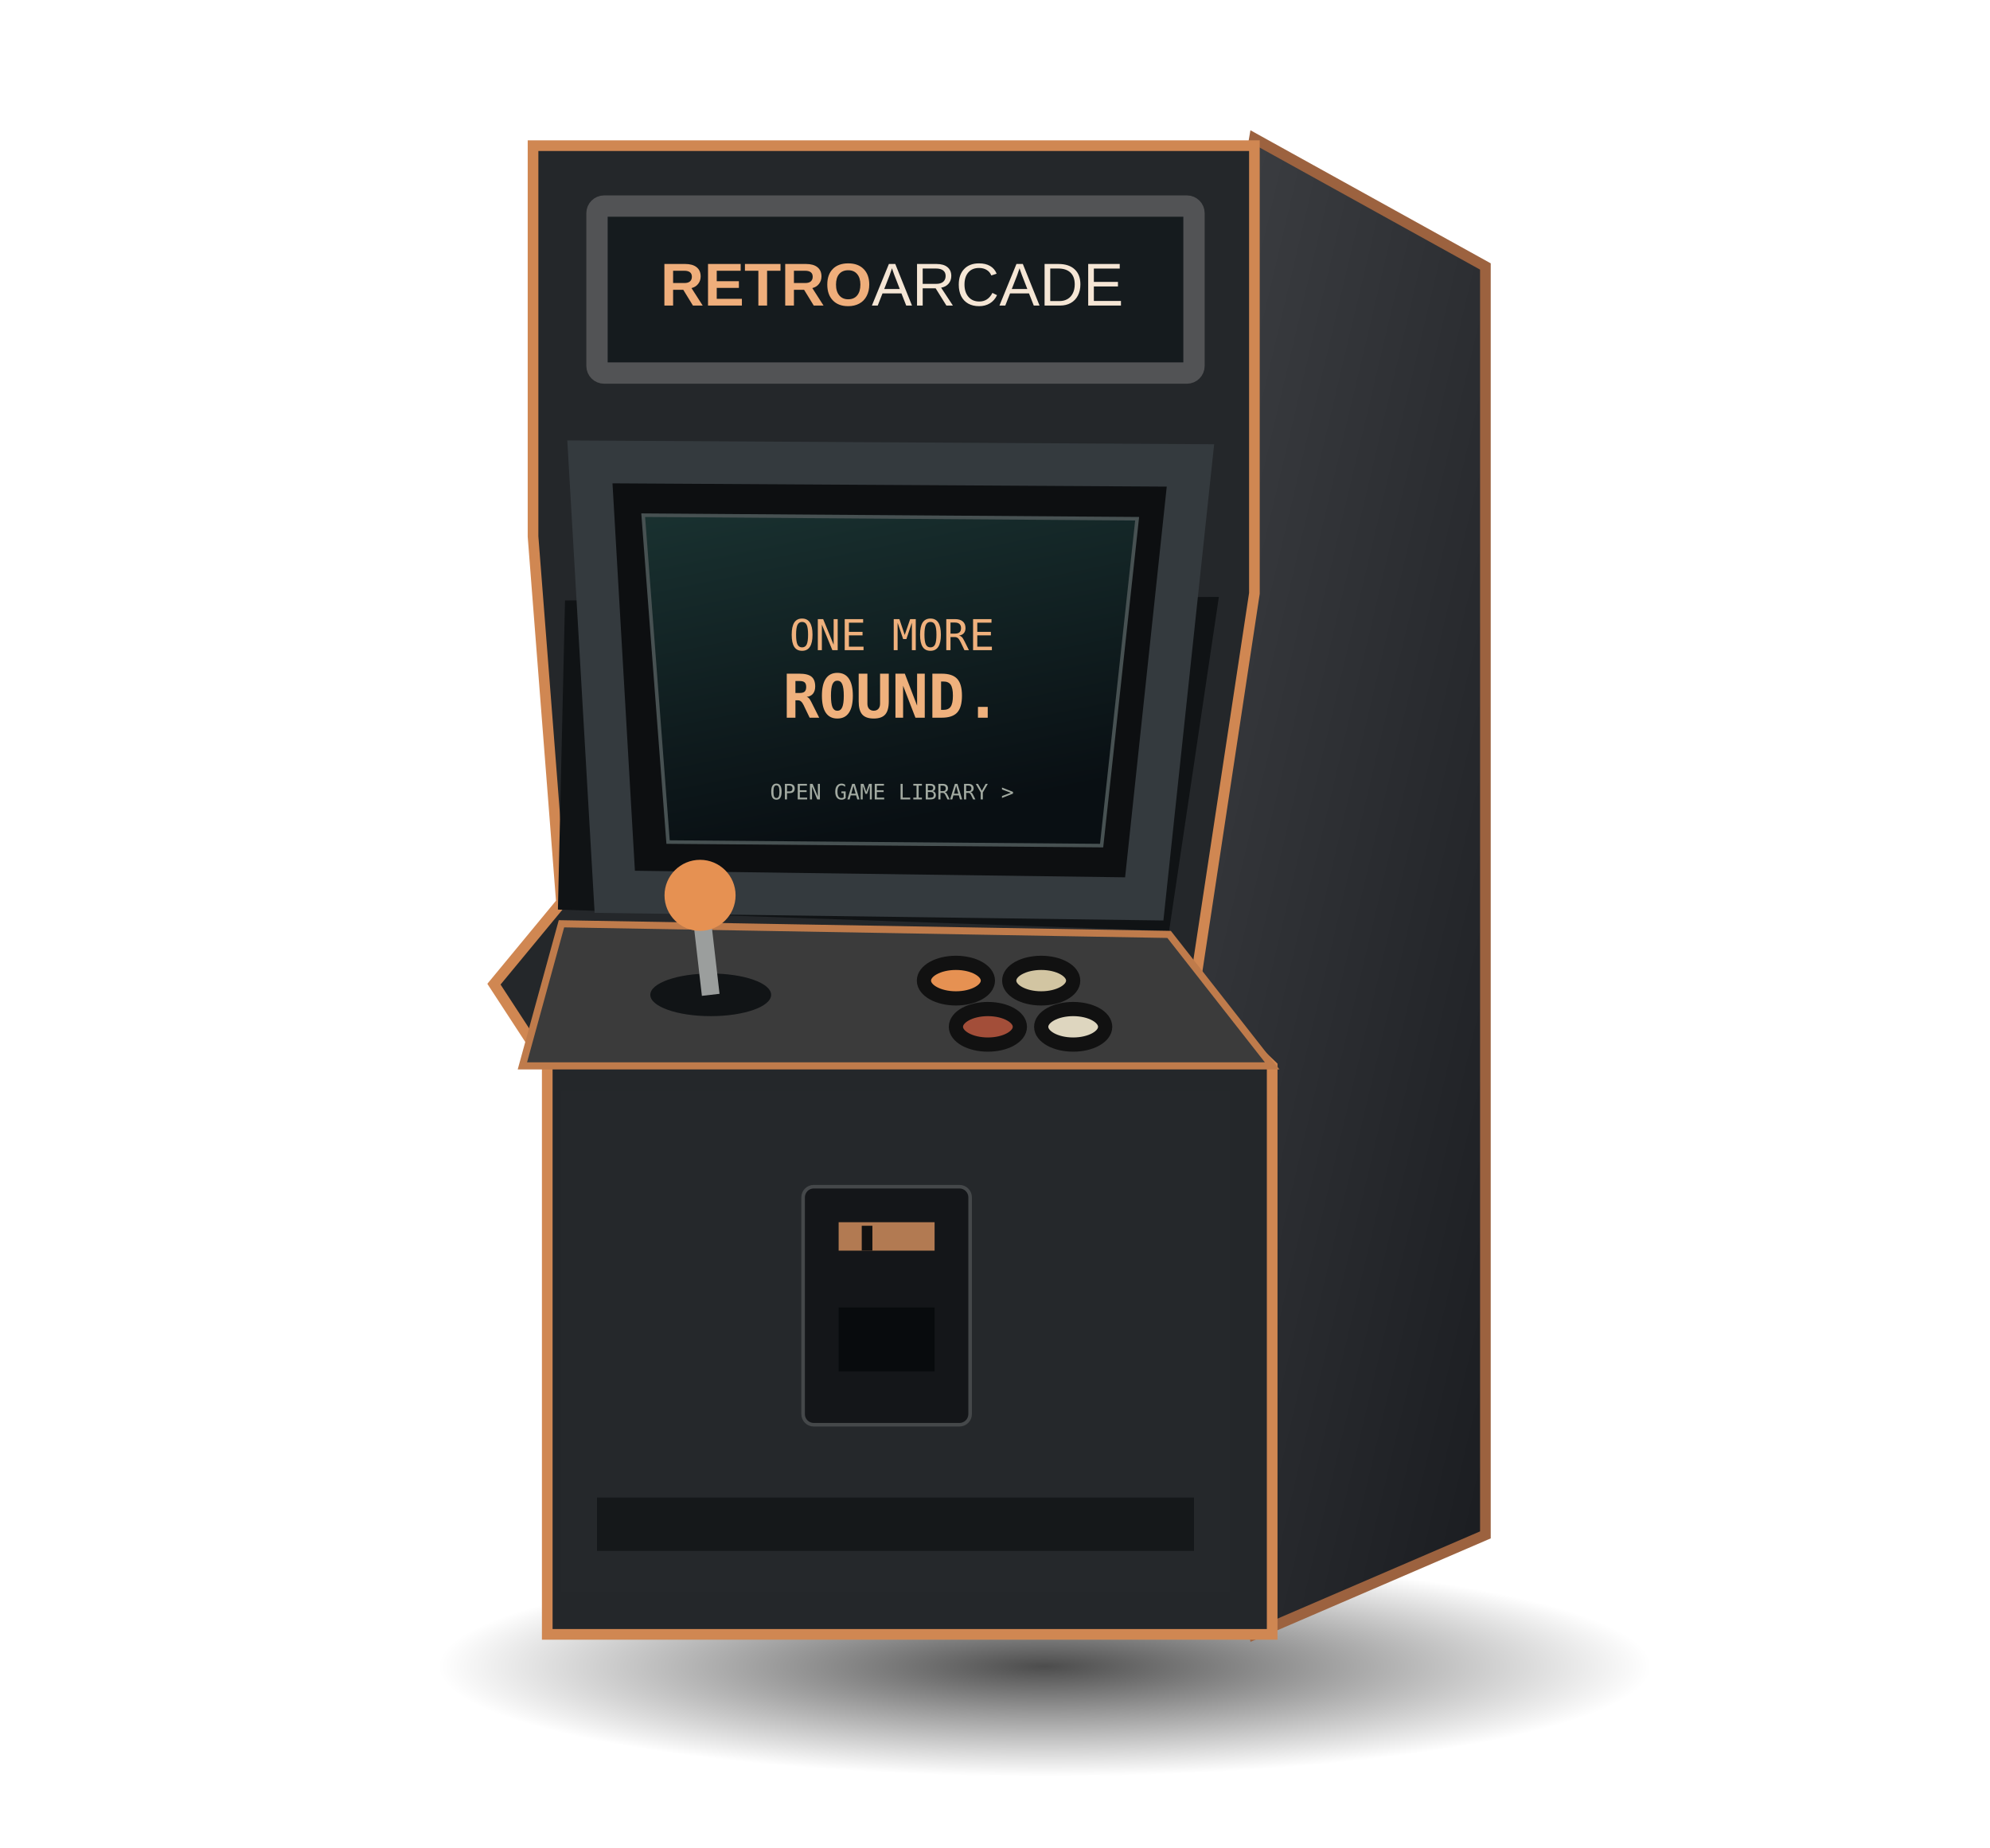
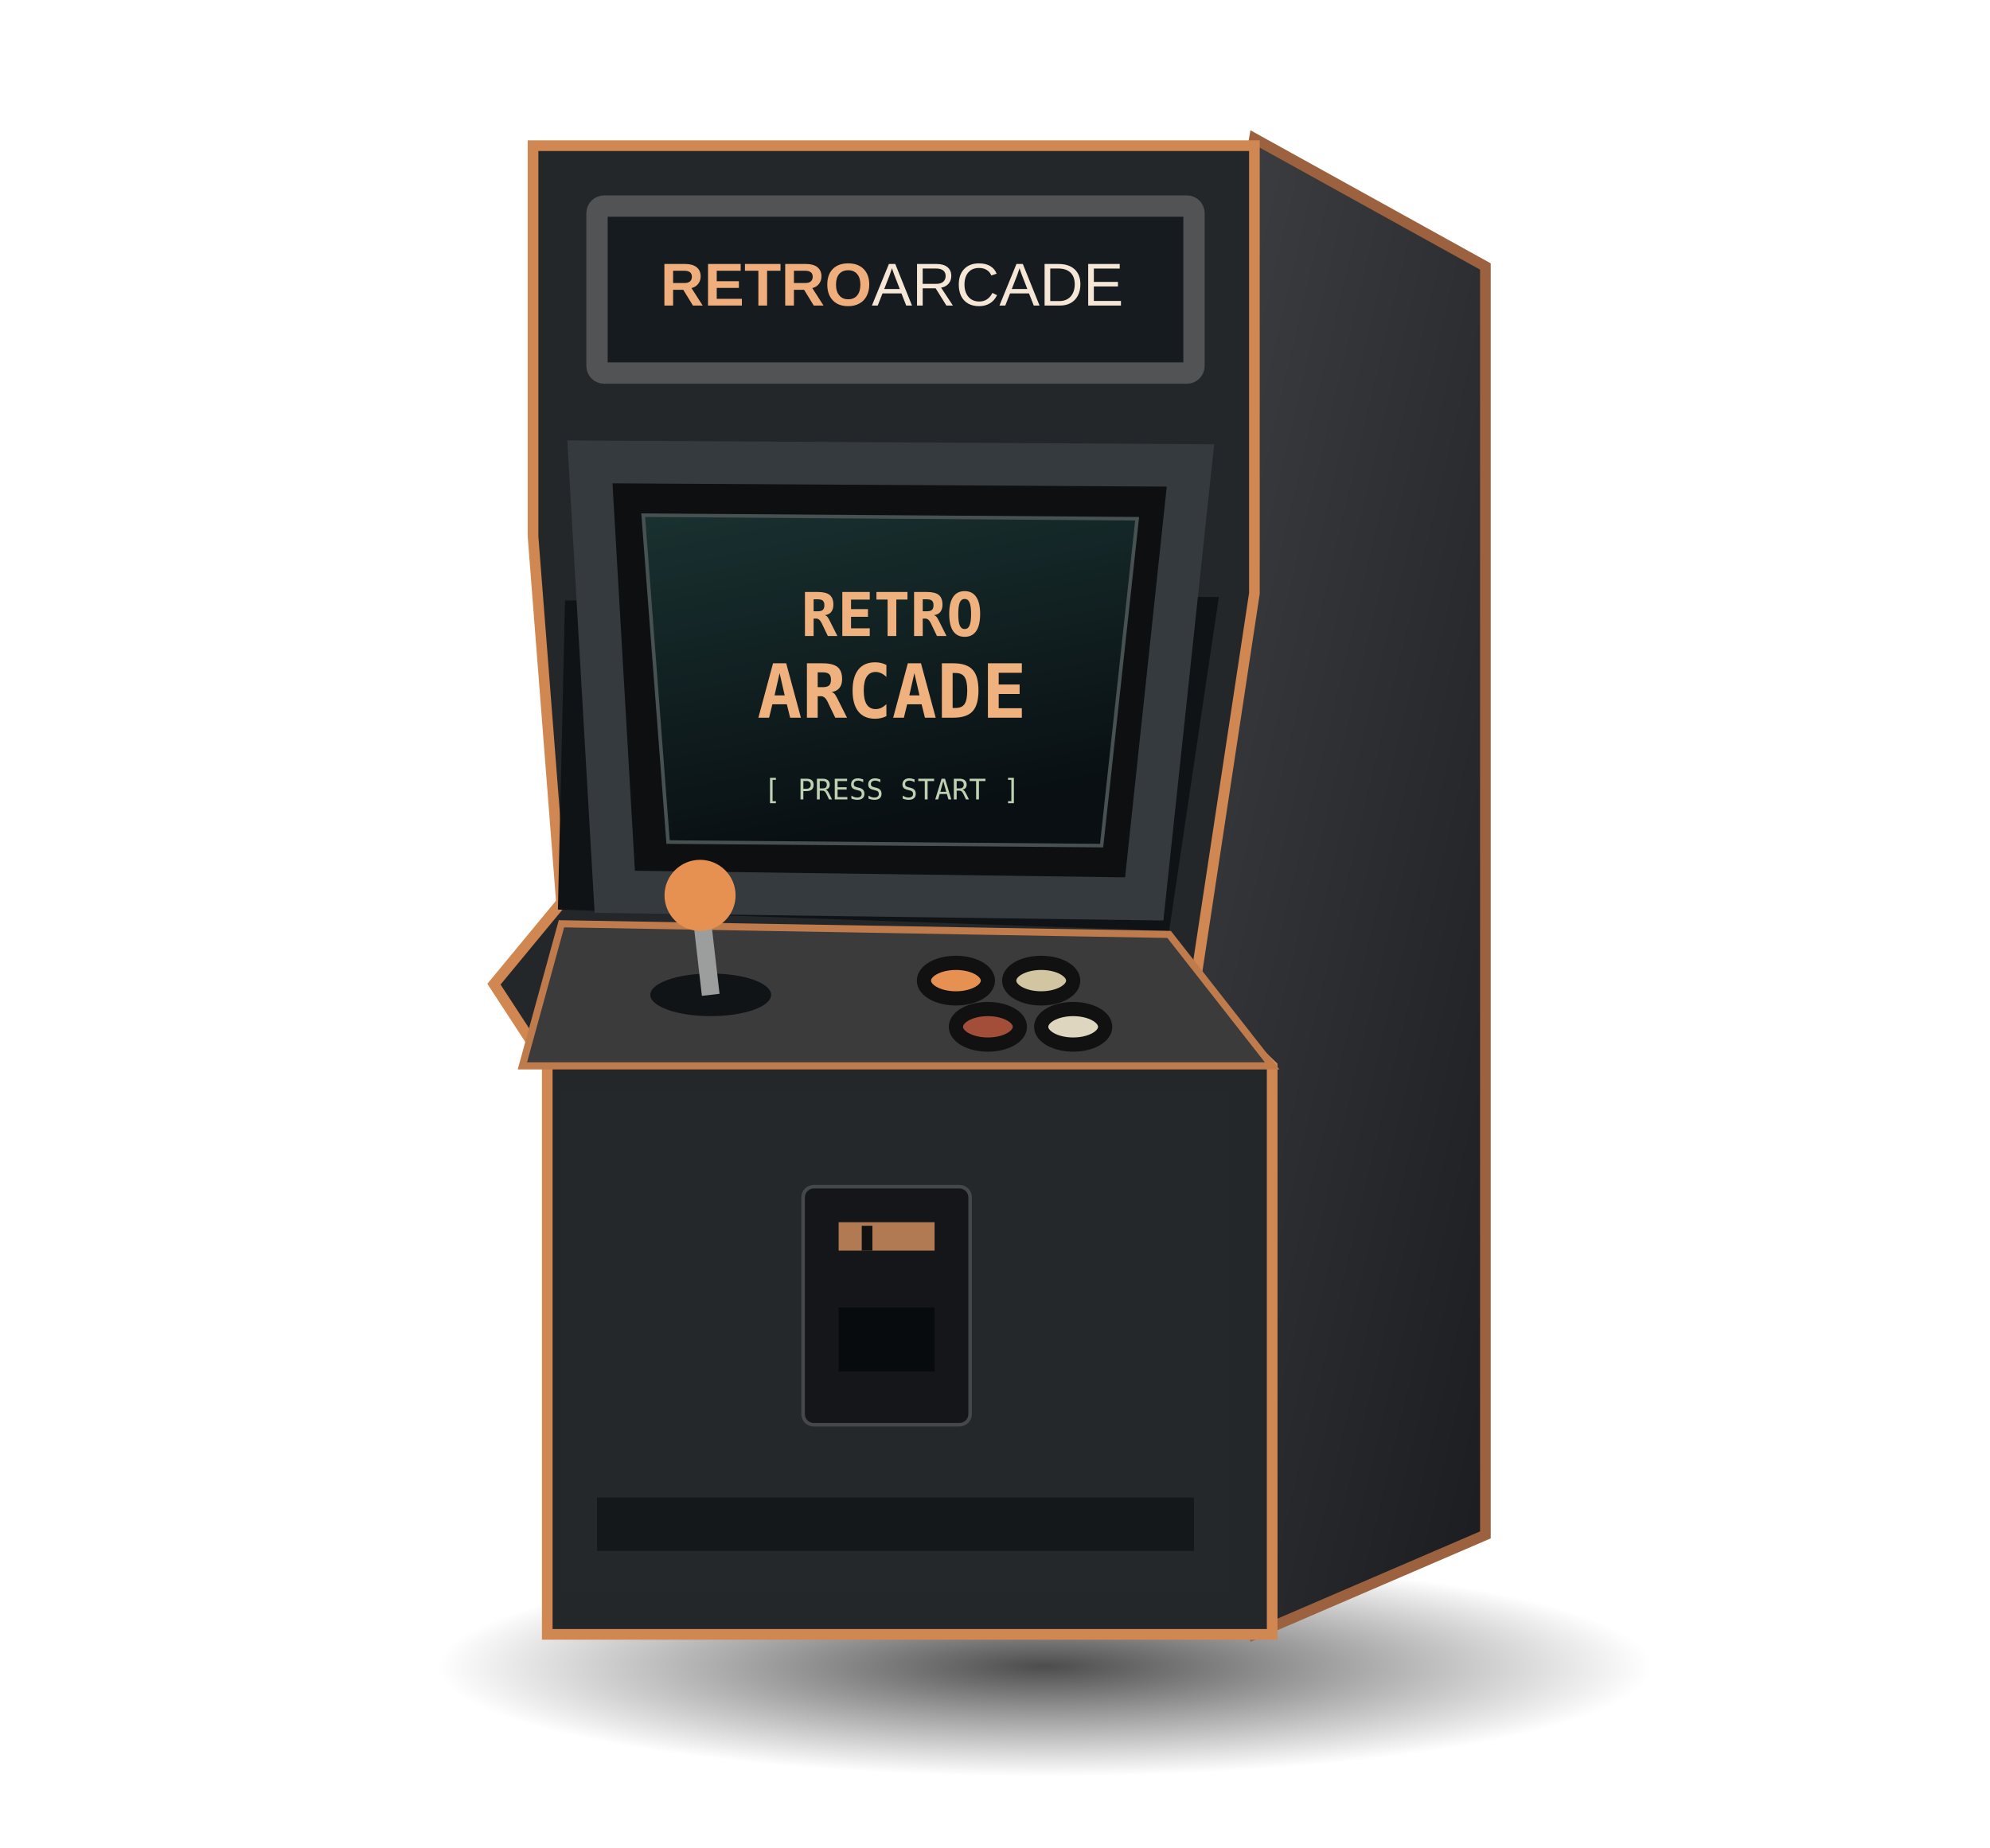
<svg xmlns="http://www.w3.org/2000/svg" viewBox="0 0 560 520" role="img" aria-labelledby="title">
  <defs>
    <linearGradient id="side" x2="1" y2="1">
      <stop stop-color="#414347" />
      <stop offset="1" stop-color="#1a1c20" />
    </linearGradient>
    <linearGradient id="glass" x2=".3" y2="1">
      <stop stop-color="#193130" />
      <stop offset="1" stop-color="#090f13" />
    </linearGradient>
    <radialGradient id="shadow">
      <stop stop-opacity=".7" />
      <stop offset="1" stop-opacity="0" />
    </radialGradient>
  </defs>
  <ellipse cx="294" cy="469" rx="171" ry="31" fill="url(#shadow)" />
  <path d="m353 39 65 36v357l-65 28-34-165 9-111z" fill="url(#side)" stroke="#9c623f" stroke-width="3" />
  <path d="M150 41h203v126l-17 112 22 21v160H154V300l-15-23 19-23-8-103Z" fill="#24272a" stroke="#d08752" stroke-width="3" />
  <path d="m159 169 184-1-14 94-172-6Z" fill="#101315" />
  <rect x="168" y="58" width="168" height="47" rx="2" fill="#151b1e" stroke="#525355" stroke-width="6" />
  <text x="251" y="86" fill="#efae7b" font-family="Arial,sans-serif" font-size="17" text-anchor="middle" font-weight="bold">RETRO<tspan fill="#f5e6d5" font-weight="normal">ARCADE</tspan>
  </text>
  <path d="m166 130 169 1-13 122-149-2Z" fill="#0d0f11" stroke="#343a3e" stroke-width="12" />
  <path d="m181 145 139 1-10 92-122-1Z" fill="url(#glass)" stroke="#475152" />
-   <text x="251" y="183" text-anchor="middle" fill="#efb17d" font-family="monospace" font-size="12">ONE MORE</text>
-   <text x="251" y="202" text-anchor="middle" fill="#efb17d" font-family="monospace" font-size="17" font-weight="bold">ROUND.</text>
-   <text x="251" y="225" text-anchor="middle" fill="#a2aaa1" font-family="monospace" font-size="6">OPEN GAME LIBRARY &gt;</text>
+   <text x="251" y="179" text-anchor="middle" fill="#efb17d" font-family="monospace" font-size="17" font-weight="bold">RETRO</text>
+   <text x="251" y="202" text-anchor="middle" fill="#efb17d" font-family="monospace" font-size="21" font-weight="bold">ARCADE</text>
+   <text x="251" y="225" text-anchor="middle" fill="#bed2b3" font-family="monospace" font-size="8">[ PRESS START ]</text>
  <path d="m158 260 171 3 29 37H147Z" fill="#3b3b3b" stroke="#bf7b4b" stroke-width="2" />
  <ellipse cx="200" cy="280" rx="17" ry="6" fill="#111416" />
  <path d="m200 280-3-26" stroke="#9b9e9d" stroke-width="5" />
  <circle cx="197" cy="252" r="10" fill="#e69152" />
  <g stroke="#111" stroke-width="4">
    <ellipse cx="269" cy="276" rx="9" ry="5" fill="#e69152" />
    <ellipse cx="293" cy="276" rx="9" ry="5" fill="#d2c5a2" />
    <ellipse cx="278" cy="289" rx="9" ry="5" fill="#a34e39" />
    <ellipse cx="302" cy="289" rx="9" ry="5" fill="#ded6bf" />
  </g>
  <path d="M158 307h188v141H158Z" fill="#25282b" />
  <rect x="226" y="334" width="47" height="67" rx="3" fill="#141619" stroke="#45484a" />
  <rect x="236" y="344" width="27" height="8" fill="#b27a52" />
  <path d="M244 345v7" stroke="#111" stroke-width="3" />
  <rect x="236" y="368" width="27" height="18" fill="#080b0d" />
  <path d="M168 429h168" stroke="#15181a" stroke-width="15" />
</svg>
